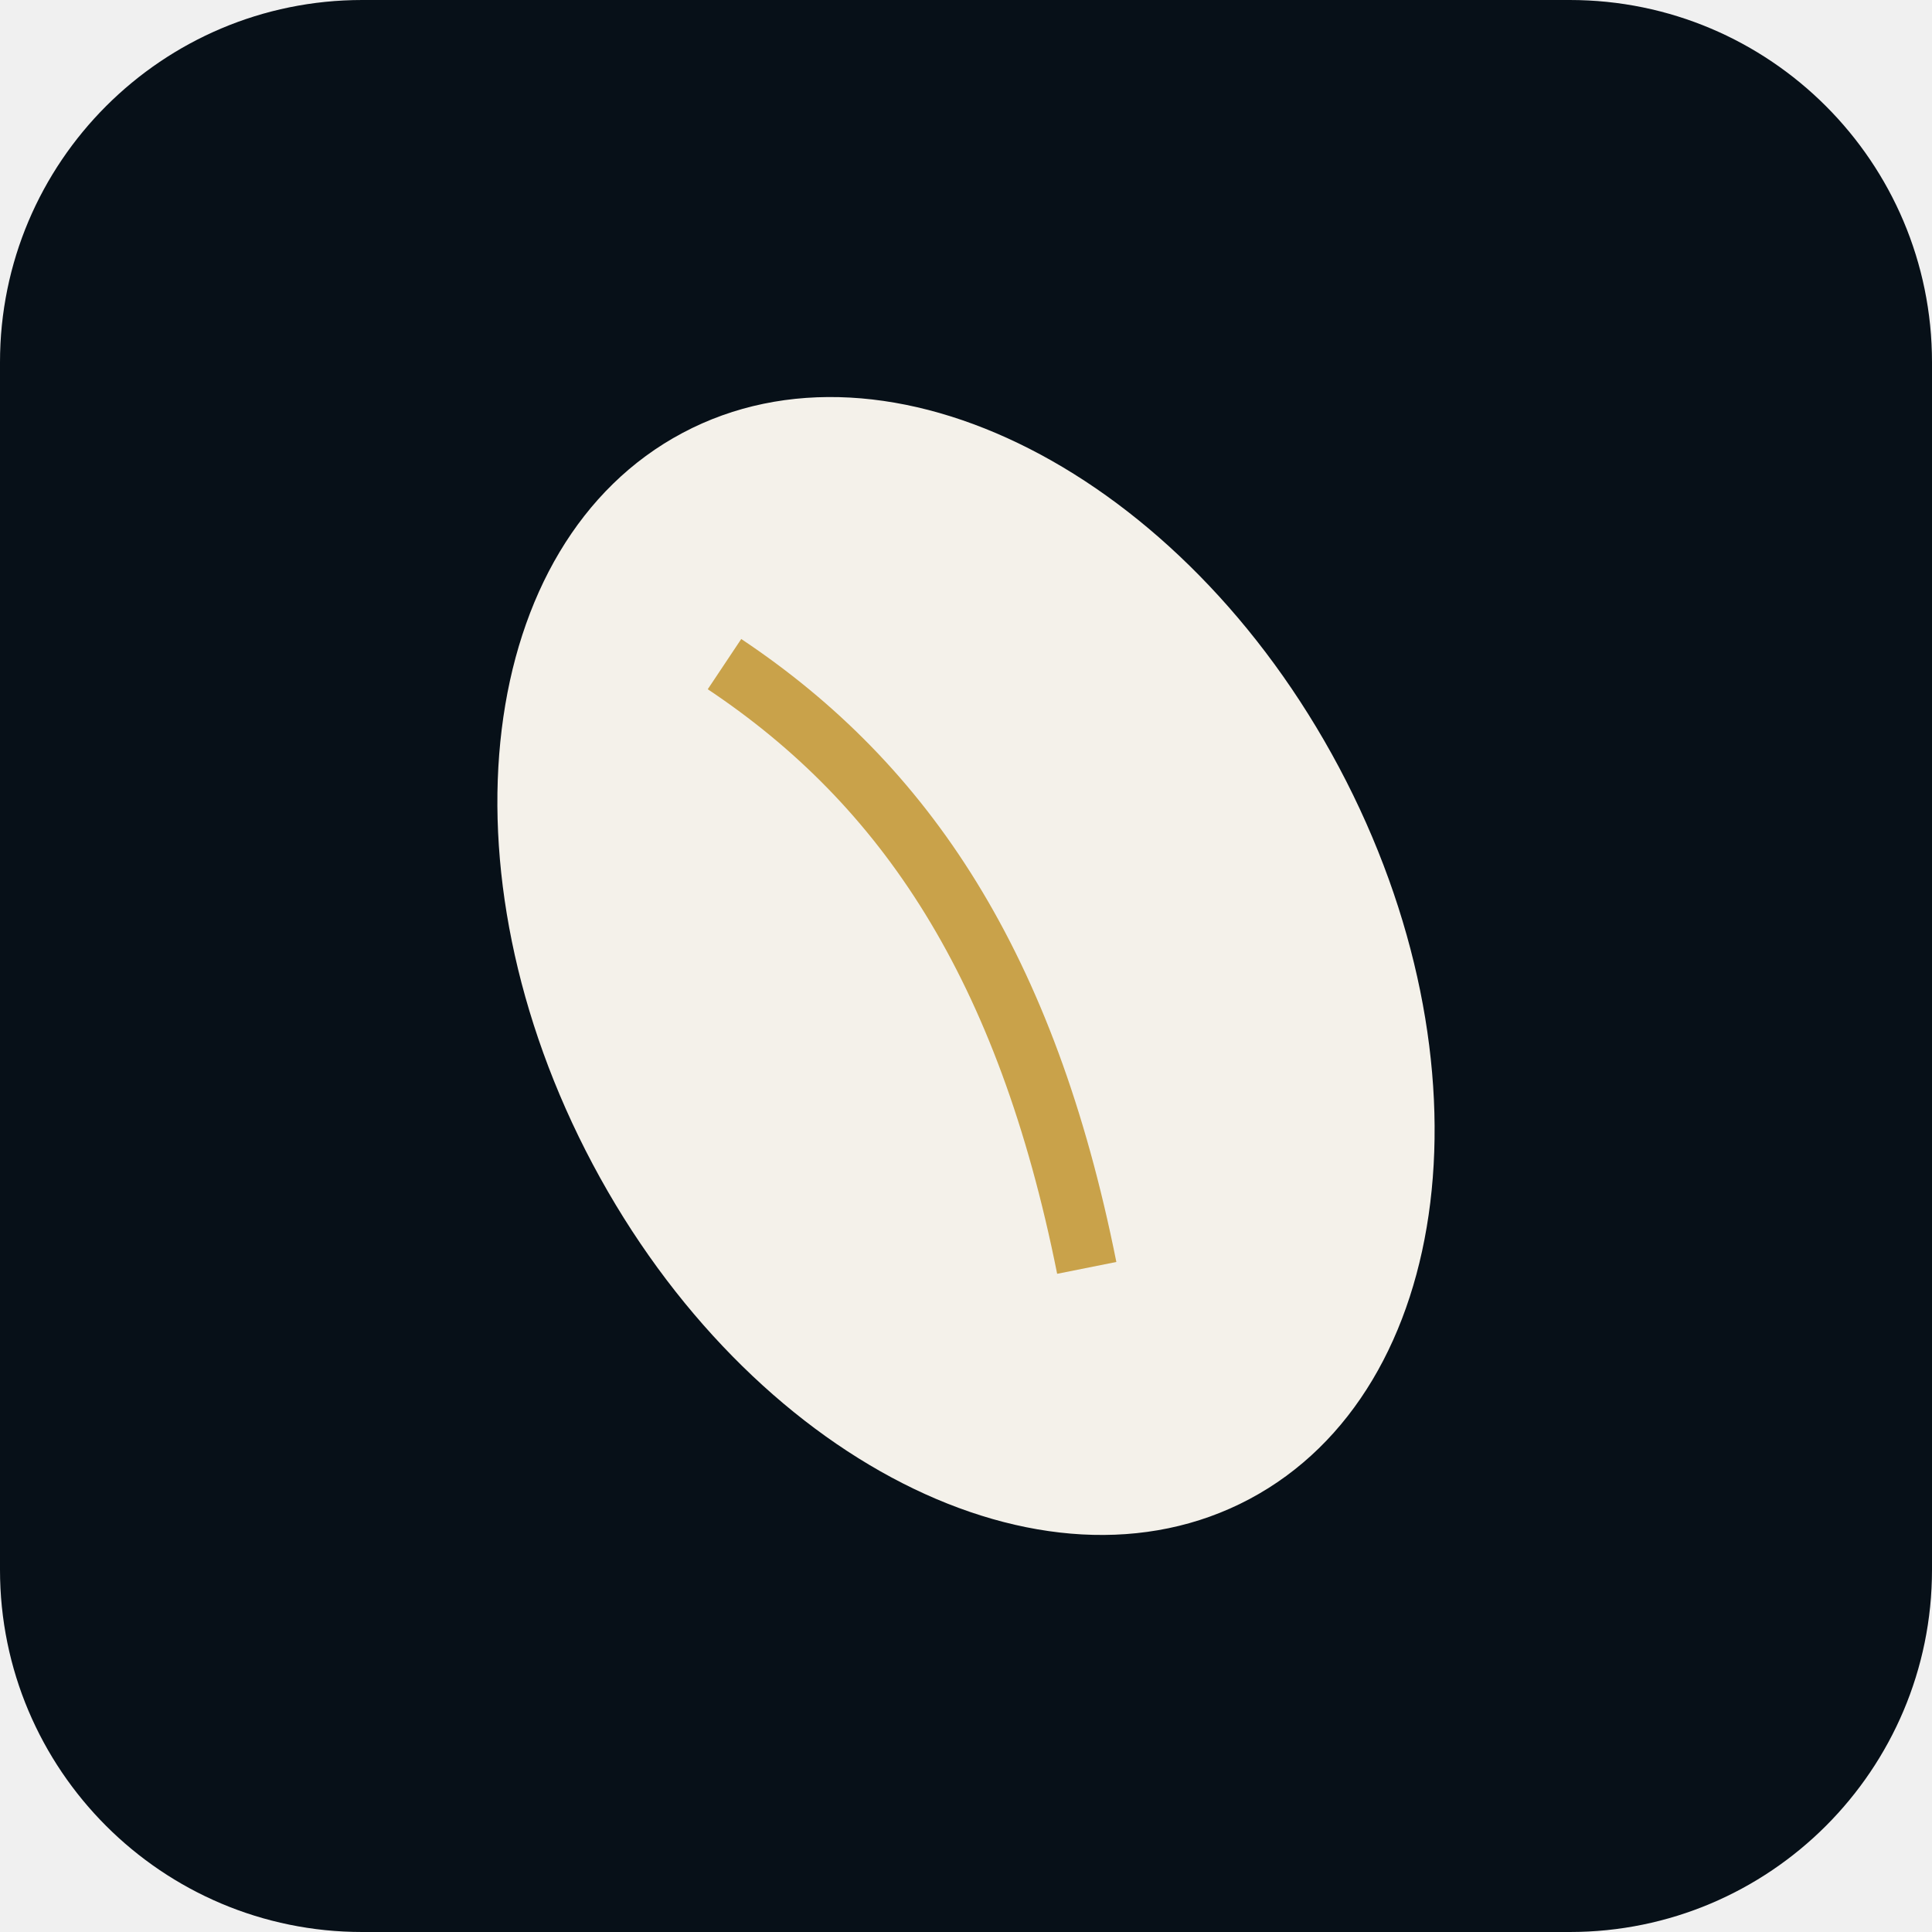
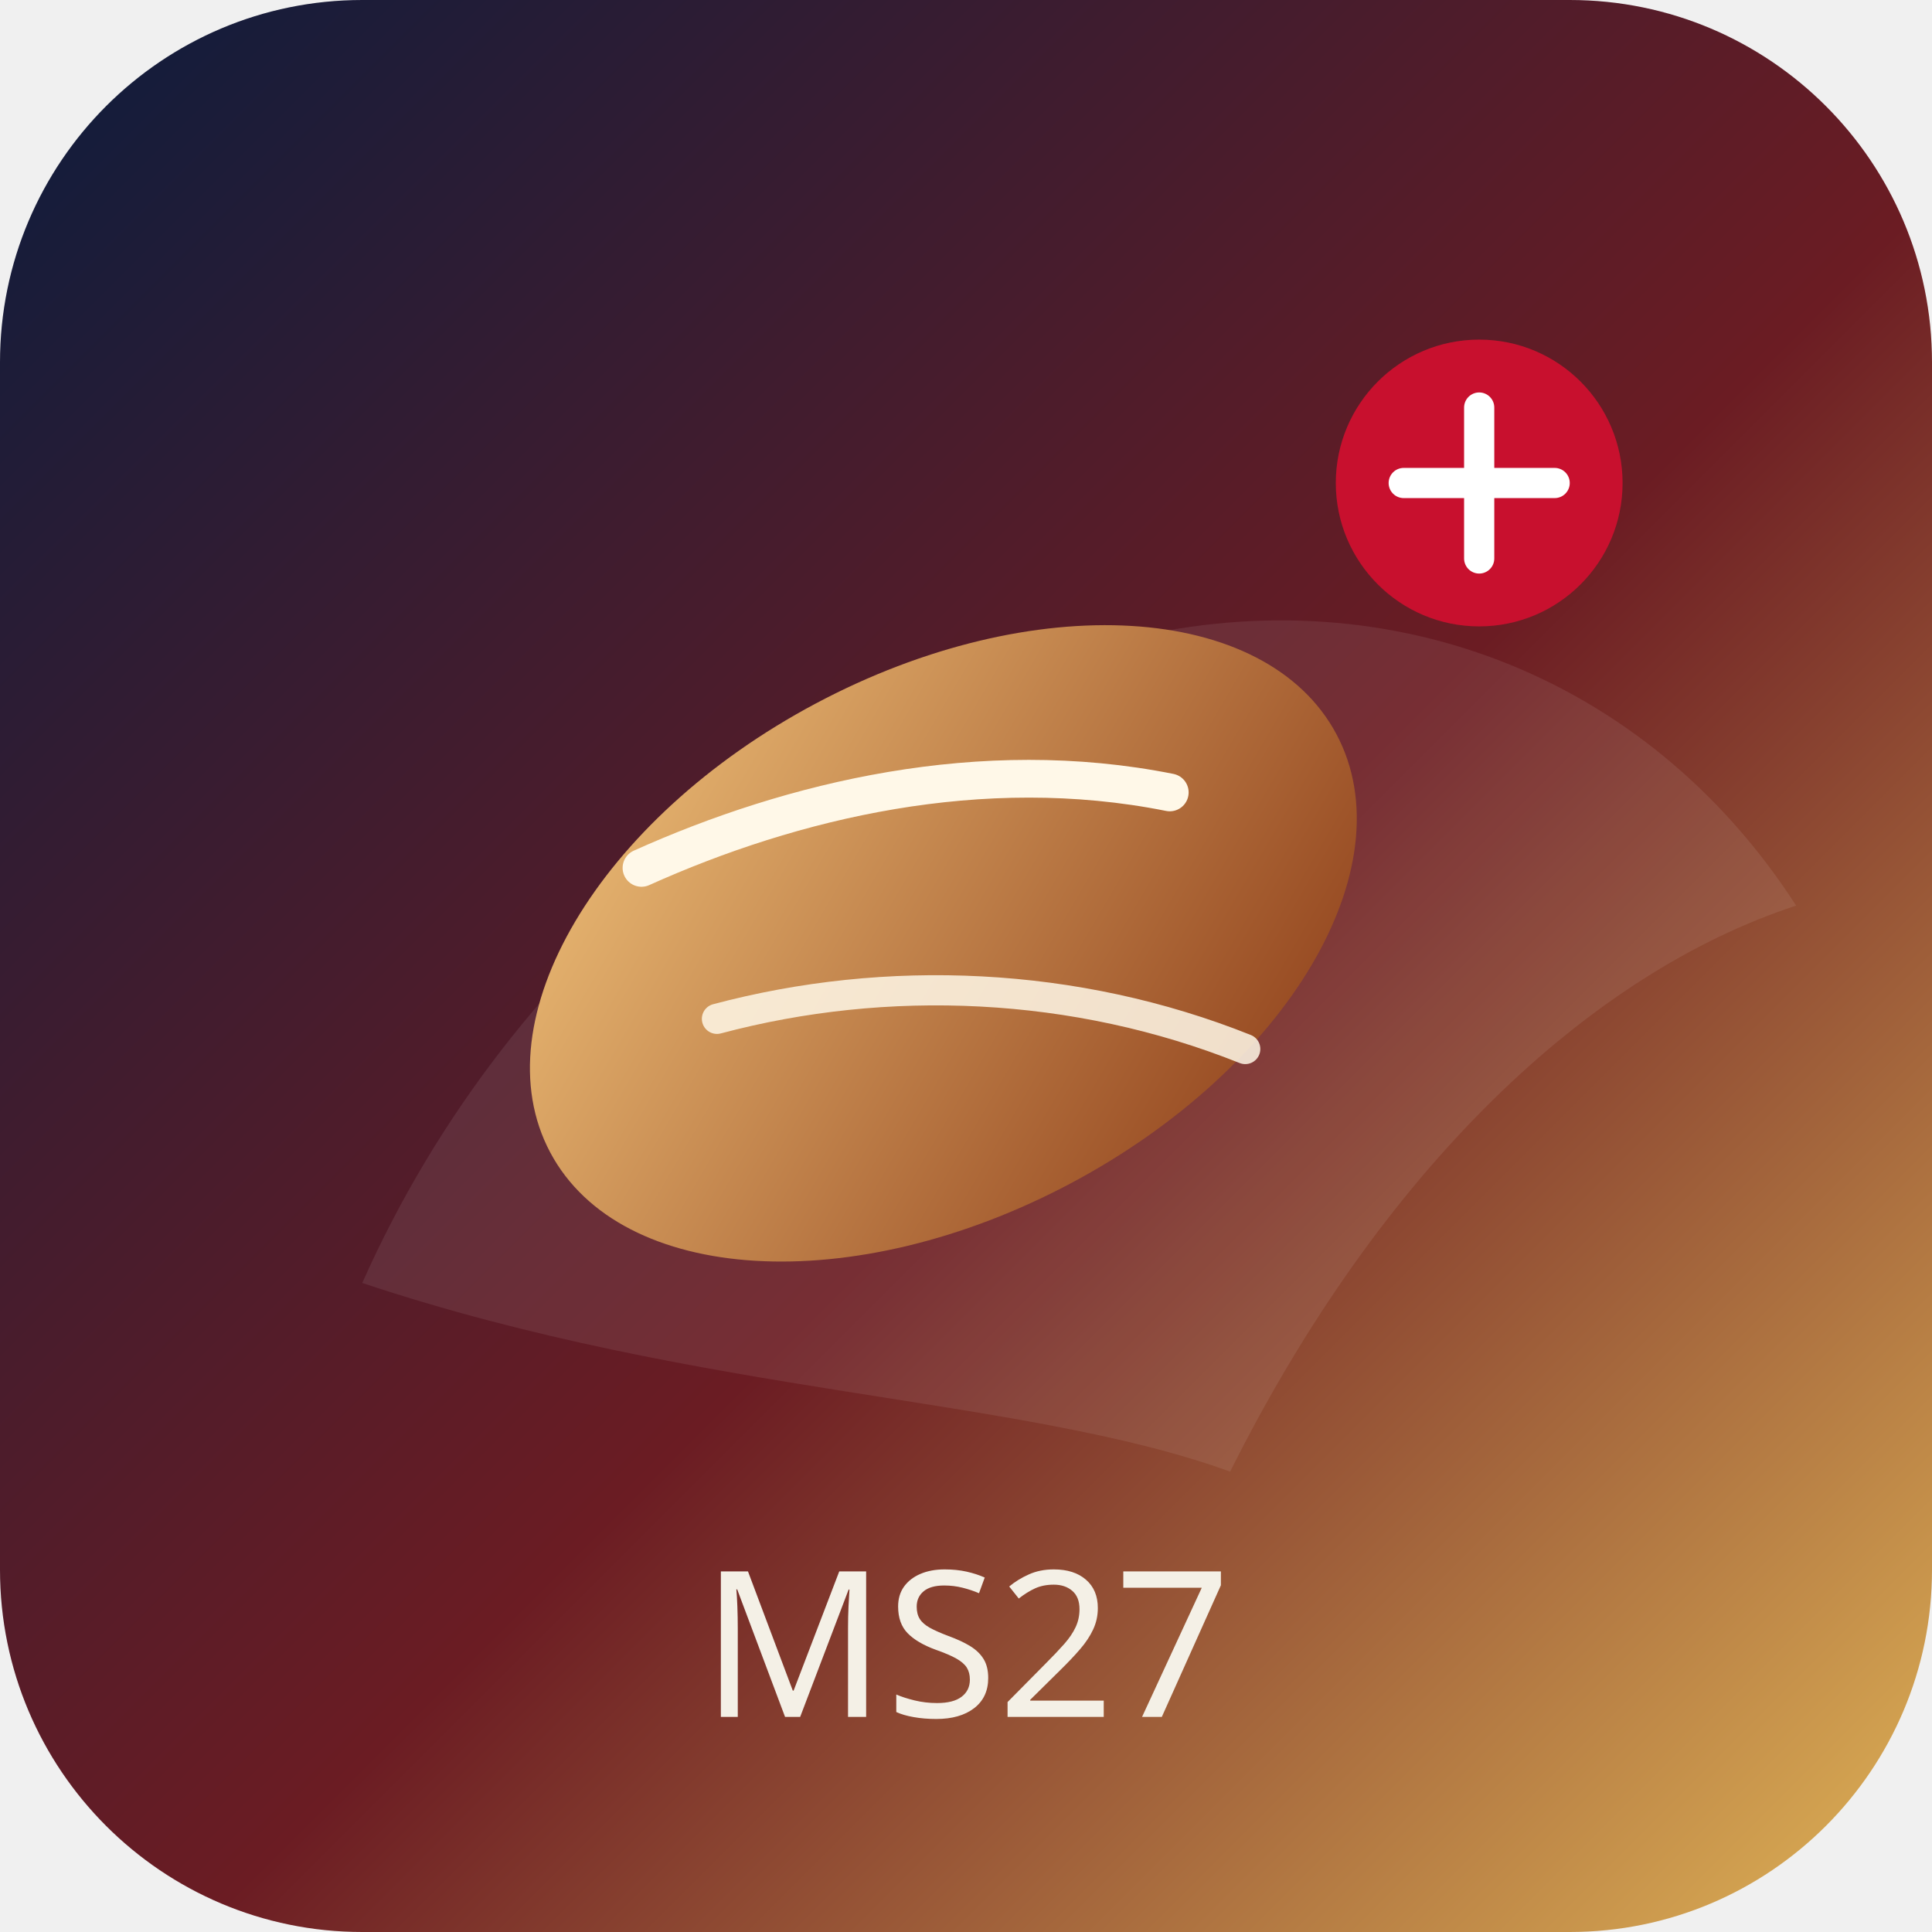
- <svg xmlns="http://www.w3.org/2000/svg" viewBox="0 0 64 64">
-   <rect width="64" height="64" rx="12" fill="#071018" />
-   <ellipse cx="32" cy="32" rx="14" ry="20" fill="#f4f1ea" transform="rotate(-28 32 32)" />
-   <path d="M24 22c6 4 10 10 12 20" stroke="#c9a24a" stroke-width="2" fill="none" />
+ <svg xmlns="http://www.w3.org/2000/svg" viewBox="0 0 512 512" role="img">
+   <defs>
+     <linearGradient id="g" x1="0" y1="0" x2="1" y2="1">
+       <stop offset="0%" stop-color="#0b1c3d" />
+       <stop offset="55%" stop-color="#6b1c23" />
+       <stop offset="100%" stop-color="#e2b657" />
+     </linearGradient>
+     <linearGradient id="ball" x1="0" y1="0" x2="1" y2="1">
+       <stop offset="0%" stop-color="#f0c27a" />
+       <stop offset="100%" stop-color="#8b3a16" />
+     </linearGradient>
+   </defs>
+   <rect width="512" height="512" rx="96" fill="url(#g)" />
+   <path d="M96 340c40-90 120-150 200-170 70-18 140 8 180 70-55 18-110 70-150 150-55-20-140-20-230-50z" fill="rgba(255,255,255,0.08)" />
+   <ellipse cx="250" cy="250" rx="118" ry="72" transform="rotate(-28 250 250)" fill="url(#ball)" />
+   <path d="M170 230c40-18 90-30 140-20" stroke="#fff8e8" stroke-width="10" fill="none" stroke-linecap="round" />
+   <path d="M190 270c45-12 95-10 140 8" stroke="#fff8e8" stroke-width="8" fill="none" stroke-linecap="round" opacity="0.85" />
+   <circle cx="392" cy="128" r="38" fill="#c8102e" />
+   <path d="M372 128h40M392 108v40" stroke="#fff" stroke-width="8" stroke-linecap="round" />
+   <text x="256" y="455" text-anchor="middle" font-family="Arial Black, sans-serif" font-size="54" fill="#f4f0e6">MS27</text>
</svg>
